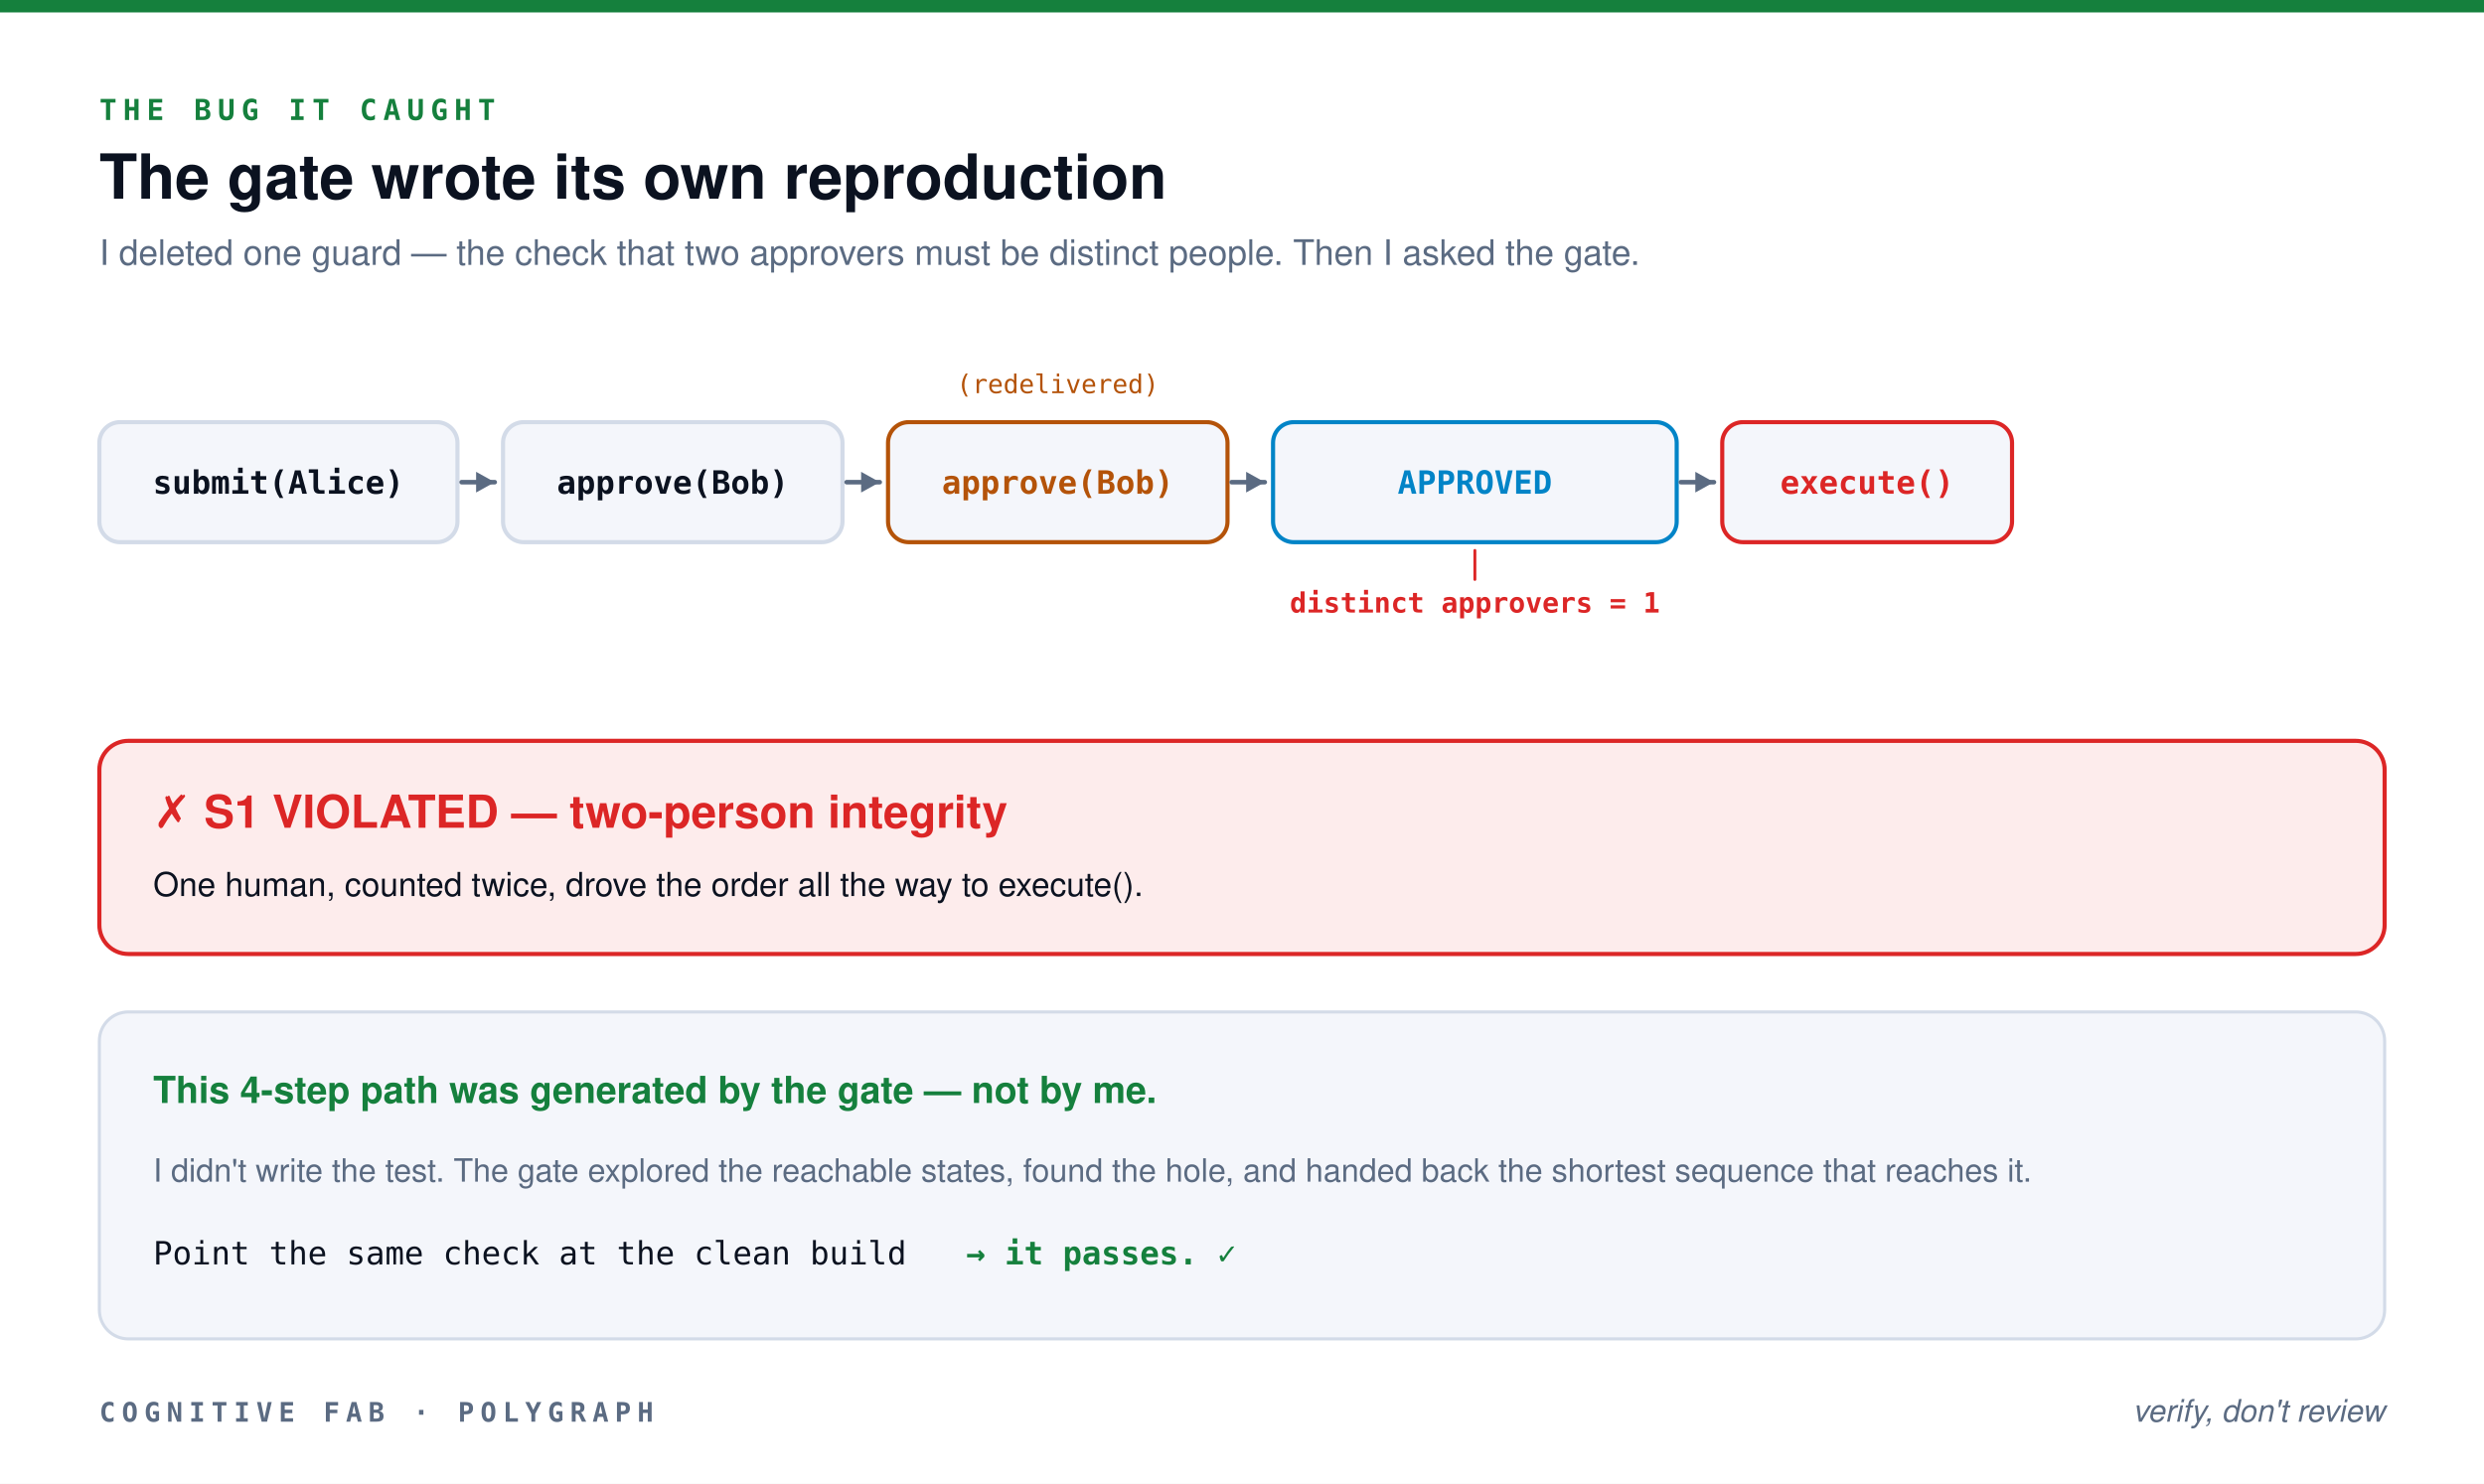
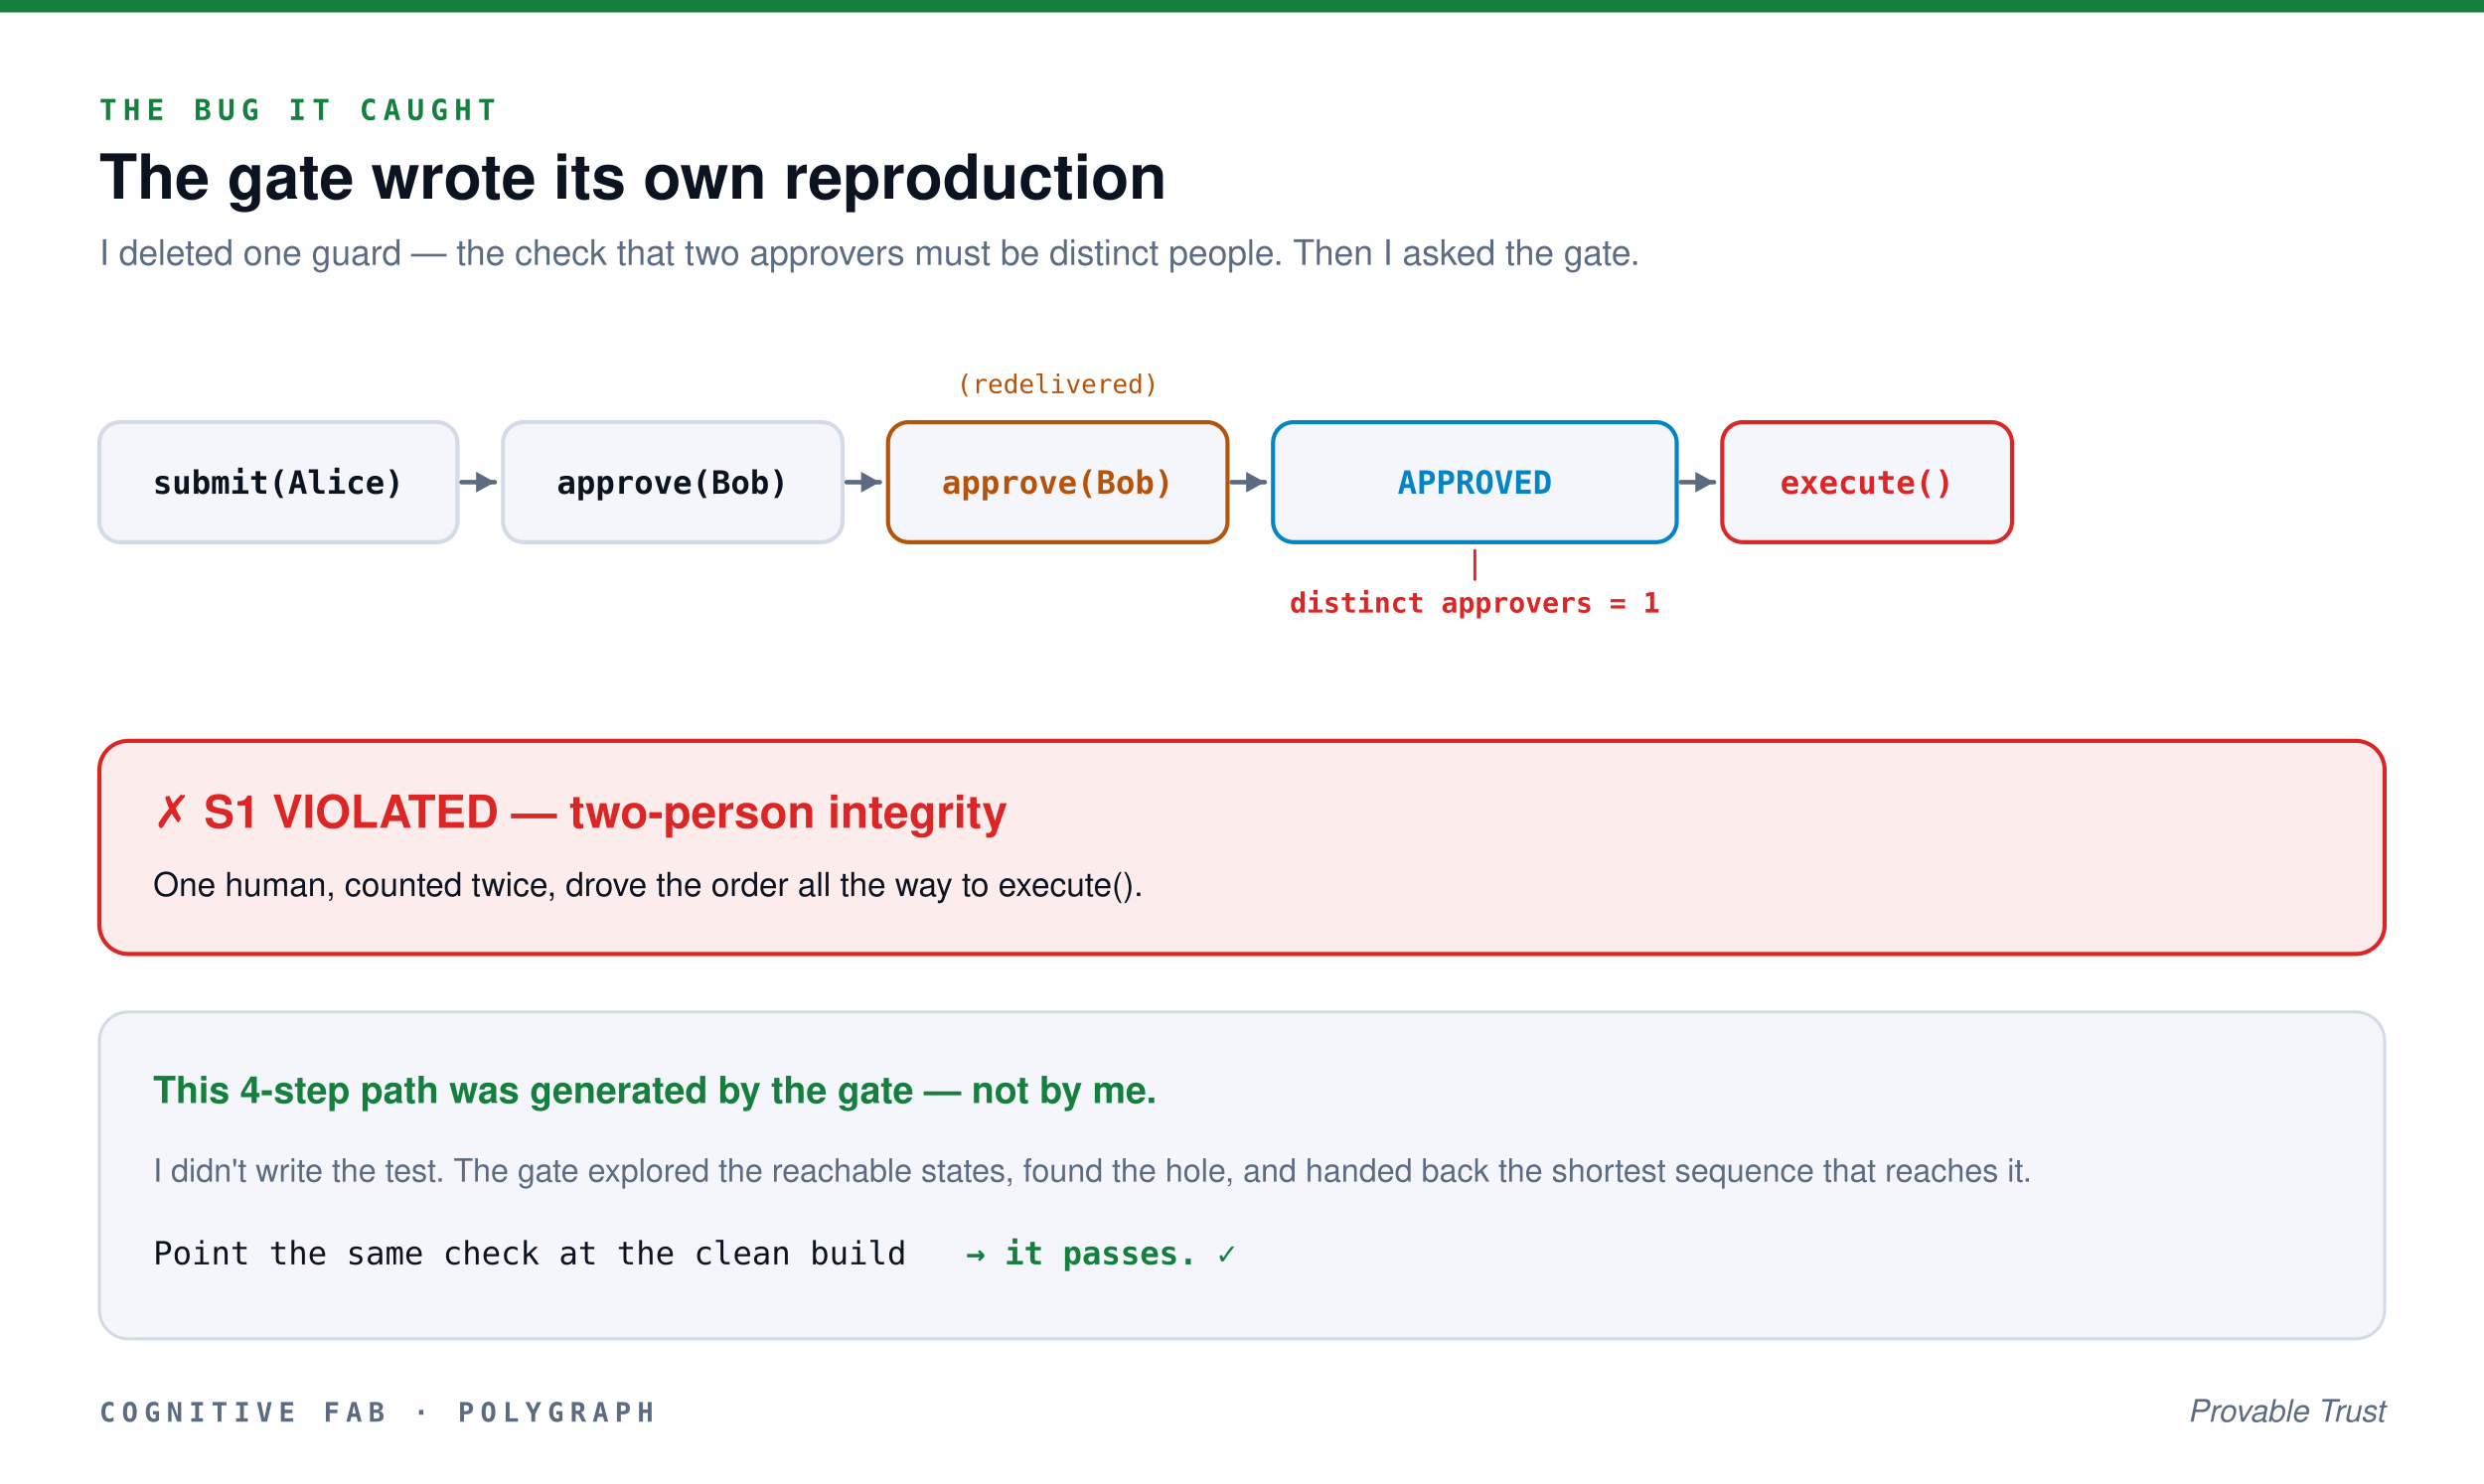
<svg xmlns="http://www.w3.org/2000/svg" width="1200" height="717" viewBox="0 0 1200 717">
  <rect width="1200" height="717" fill="#ffffff" />
  <rect x="0" y="0" width="1200" height="6" fill="#15803d" />
  <text x="48" y="58" font-family="'DejaVu Sans Mono','Courier New', monospace" font-size="14" fill="#15803d" font-weight="700" text-anchor="start" letter-spacing="3">THE BUG IT CAUGHT</text>
  <text x="48" y="96" font-family="Helvetica, Arial, sans-serif" font-size="30" fill="#0b1220" font-weight="700" text-anchor="start">The gate wrote its own reproduction</text>
  <text x="48" y="128" font-family="Helvetica, Arial, sans-serif" font-size="17" fill="#5b6b82" font-weight="400" text-anchor="start">I deleted one guard — the check that two approvers must be distinct people. Then I asked the gate.</text>
  <text x="48" y="687" font-family="'DejaVu Sans Mono','Courier New', monospace" font-size="13" fill="#5b6b82" font-weight="700" text-anchor="start" letter-spacing="3">COGNITIVE FAB · POLYGRAPH</text>
-   <text x="1152" y="687" font-family="Helvetica, Arial, sans-serif" font-size="15" fill="#5b6b82" font-style="italic" text-anchor="end">verify, don't review</text>
+   <text x="1152" y="687" font-family="Helvetica, Arial, sans-serif" font-size="15" fill="#5b6b82" font-style="italic" text-anchor="end">Provable Trust</text>
  <rect x="48" y="204" width="173" height="58" rx="10" fill="#f4f6fb" stroke="#d3dbe8" stroke-width="2" />
  <text x="134.5" y="238.58" font-family="'DejaVu Sans Mono','Courier New', monospace" font-size="15.5" fill="#0b1220" font-weight="700" text-anchor="middle">submit(Alice)</text>
  <line x1="223" y1="233" x2="239" y2="233" stroke="#5b6b82" stroke-width="2.2" stroke-linecap="round" />
  <polygon points="239,233 230,228 230,238" fill="#5b6b82" />
  <rect x="243" y="204" width="164" height="58" rx="10" fill="#f4f6fb" stroke="#d3dbe8" stroke-width="2" />
  <text x="325" y="238.58" font-family="'DejaVu Sans Mono','Courier New', monospace" font-size="15.5" fill="#0b1220" font-weight="700" text-anchor="middle">approve(Bob)</text>
  <line x1="409" y1="233" x2="425" y2="233" stroke="#5b6b82" stroke-width="2.2" stroke-linecap="round" />
  <polygon points="425,233 416,228 416,238" fill="#5b6b82" />
  <rect x="429" y="204" width="164" height="58" rx="10" fill="#f4f6fb" stroke="#b45309" stroke-width="2" />
  <text x="511" y="238.58" font-family="'DejaVu Sans Mono','Courier New', monospace" font-size="15.5" fill="#b45309" font-weight="700" text-anchor="middle">approve(Bob)</text>
  <text x="511" y="190" font-family="'DejaVu Sans Mono','Courier New', monospace" font-size="12.5" fill="#b45309" font-weight="400" text-anchor="middle">(redelivered)</text>
  <line x1="595" y1="233" x2="611" y2="233" stroke="#5b6b82" stroke-width="2.2" stroke-linecap="round" />
  <polygon points="611,233 602,228 602,238" fill="#5b6b82" />
  <rect x="615" y="204" width="195" height="58" rx="10" fill="#f4f6fb" stroke="#0284c7" stroke-width="2" />
  <text x="712.5" y="238.58" font-family="'DejaVu Sans Mono','Courier New', monospace" font-size="15.5" fill="#0284c7" font-weight="700" text-anchor="middle">APPROVED</text>
  <line x1="712.5" y1="266" x2="712.5" y2="280" stroke="#dc2626" stroke-width="1.4" stroke-linecap="round" />
  <text x="712.5" y="296" font-family="'DejaVu Sans Mono','Courier New', monospace" font-size="13.5" fill="#dc2626" font-weight="700" text-anchor="middle">distinct approvers = 1</text>
  <line x1="812" y1="233" x2="828" y2="233" stroke="#5b6b82" stroke-width="2.2" stroke-linecap="round" />
  <polygon points="828,233 819,228 819,238" fill="#5b6b82" />
  <rect x="832" y="204" width="140" height="58" rx="10" fill="#f4f6fb" stroke="#dc2626" stroke-width="2" />
  <text x="902" y="238.58" font-family="'DejaVu Sans Mono','Courier New', monospace" font-size="15.5" fill="#dc2626" font-weight="700" text-anchor="middle">execute()</text>
  <rect x="48" y="358" width="1104" height="103" rx="14" fill="#fdecec" stroke="#dc2626" stroke-width="2" />
  <text x="74" y="400" font-family="Helvetica, Arial, sans-serif" font-size="22" fill="#dc2626" font-weight="800" text-anchor="start">✗ S1 VIOLATED — two-person integrity</text>
  <text x="74" y="433" font-family="Helvetica, Arial, sans-serif" font-size="16" fill="#0b1220" font-weight="400" text-anchor="start">One human, counted twice, drove the order all the way to execute().</text>
  <rect x="48" y="489" width="1104" height="158" rx="14" fill="#f4f6fb" stroke="#d3dbe8" stroke-width="1.5" />
  <text x="74" y="533" font-family="Helvetica, Arial, sans-serif" font-size="18" fill="#15803d" font-weight="700" text-anchor="start">This 4-step path was generated by the gate — not by me.</text>
  <text x="74" y="571" font-family="Helvetica, Arial, sans-serif" font-size="15.5" fill="#5b6b82" font-weight="400" text-anchor="start">I didn't write the test. The gate explored the reachable states, found the hole, and handed back the shortest sequence that reaches it.</text>
  <text x="74" y="611" font-family="'DejaVu Sans Mono','Courier New', monospace" font-size="15.5" fill="#0b1220" font-weight="400" text-anchor="start">Point the same check at the clean build</text>
  <text x="466.7" y="611" font-family="'DejaVu Sans Mono','Courier New', monospace" font-size="15.5" fill="#15803d" font-weight="700" text-anchor="start">→  it passes.  ✓</text>
</svg>
